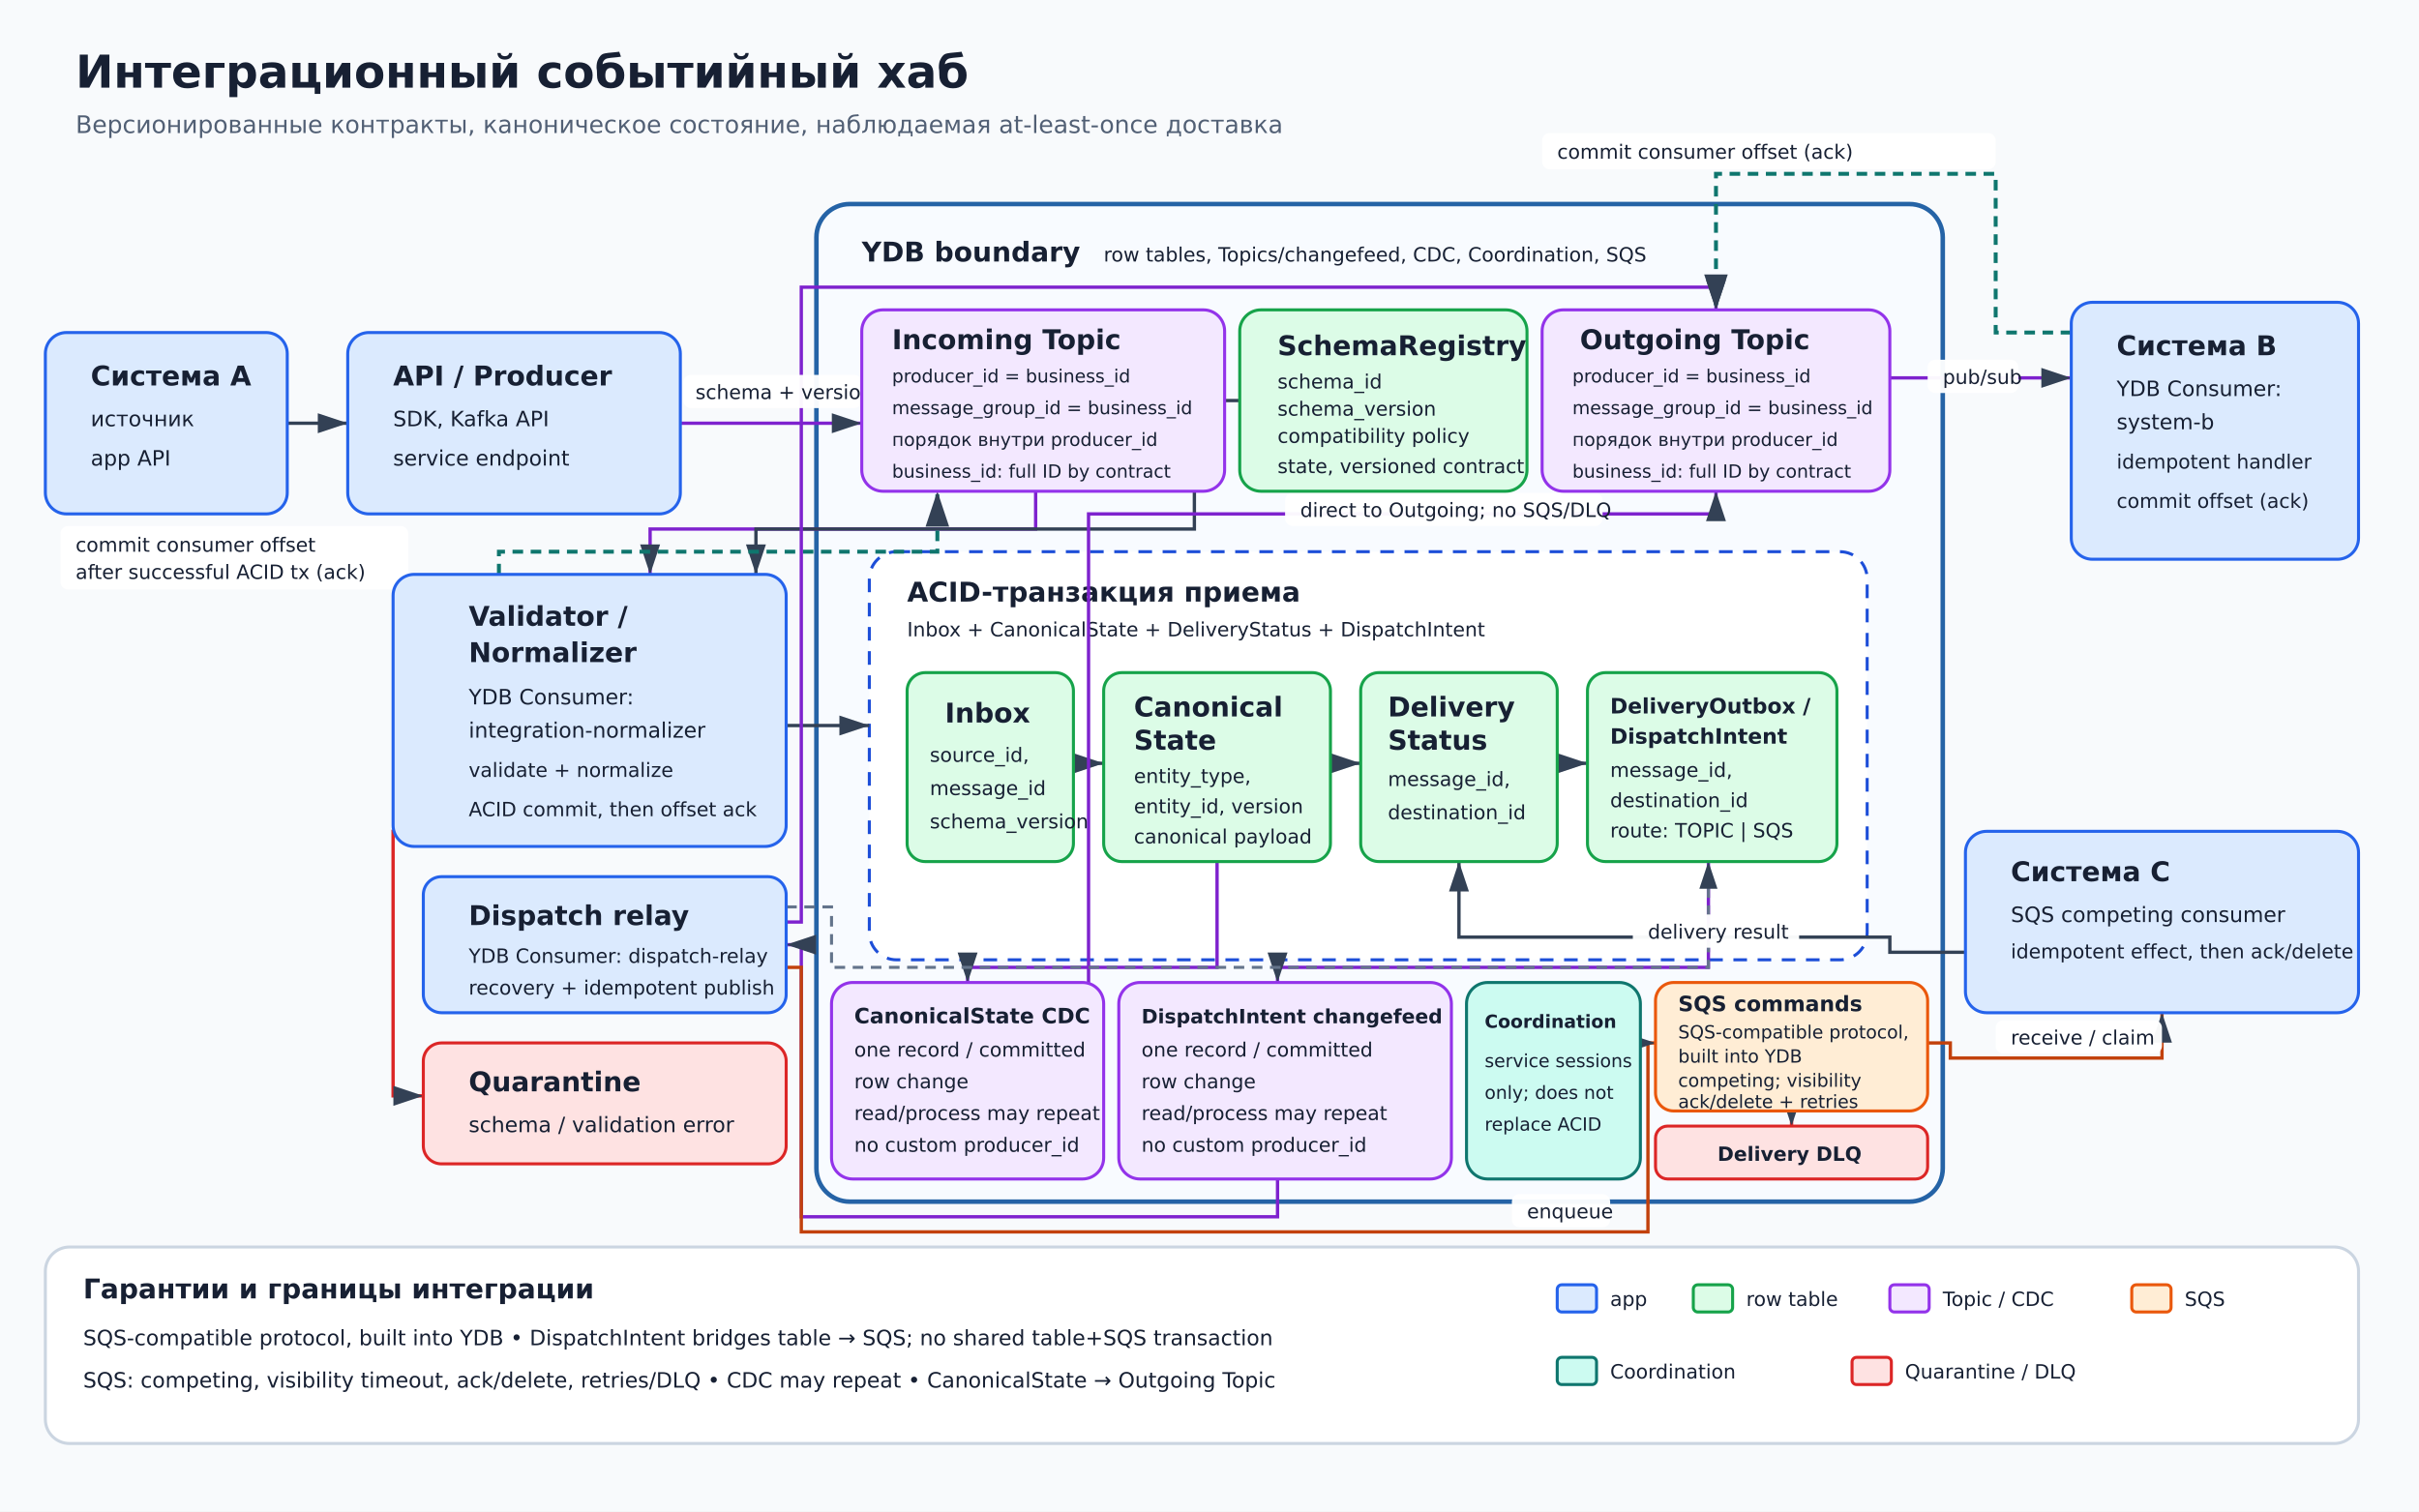
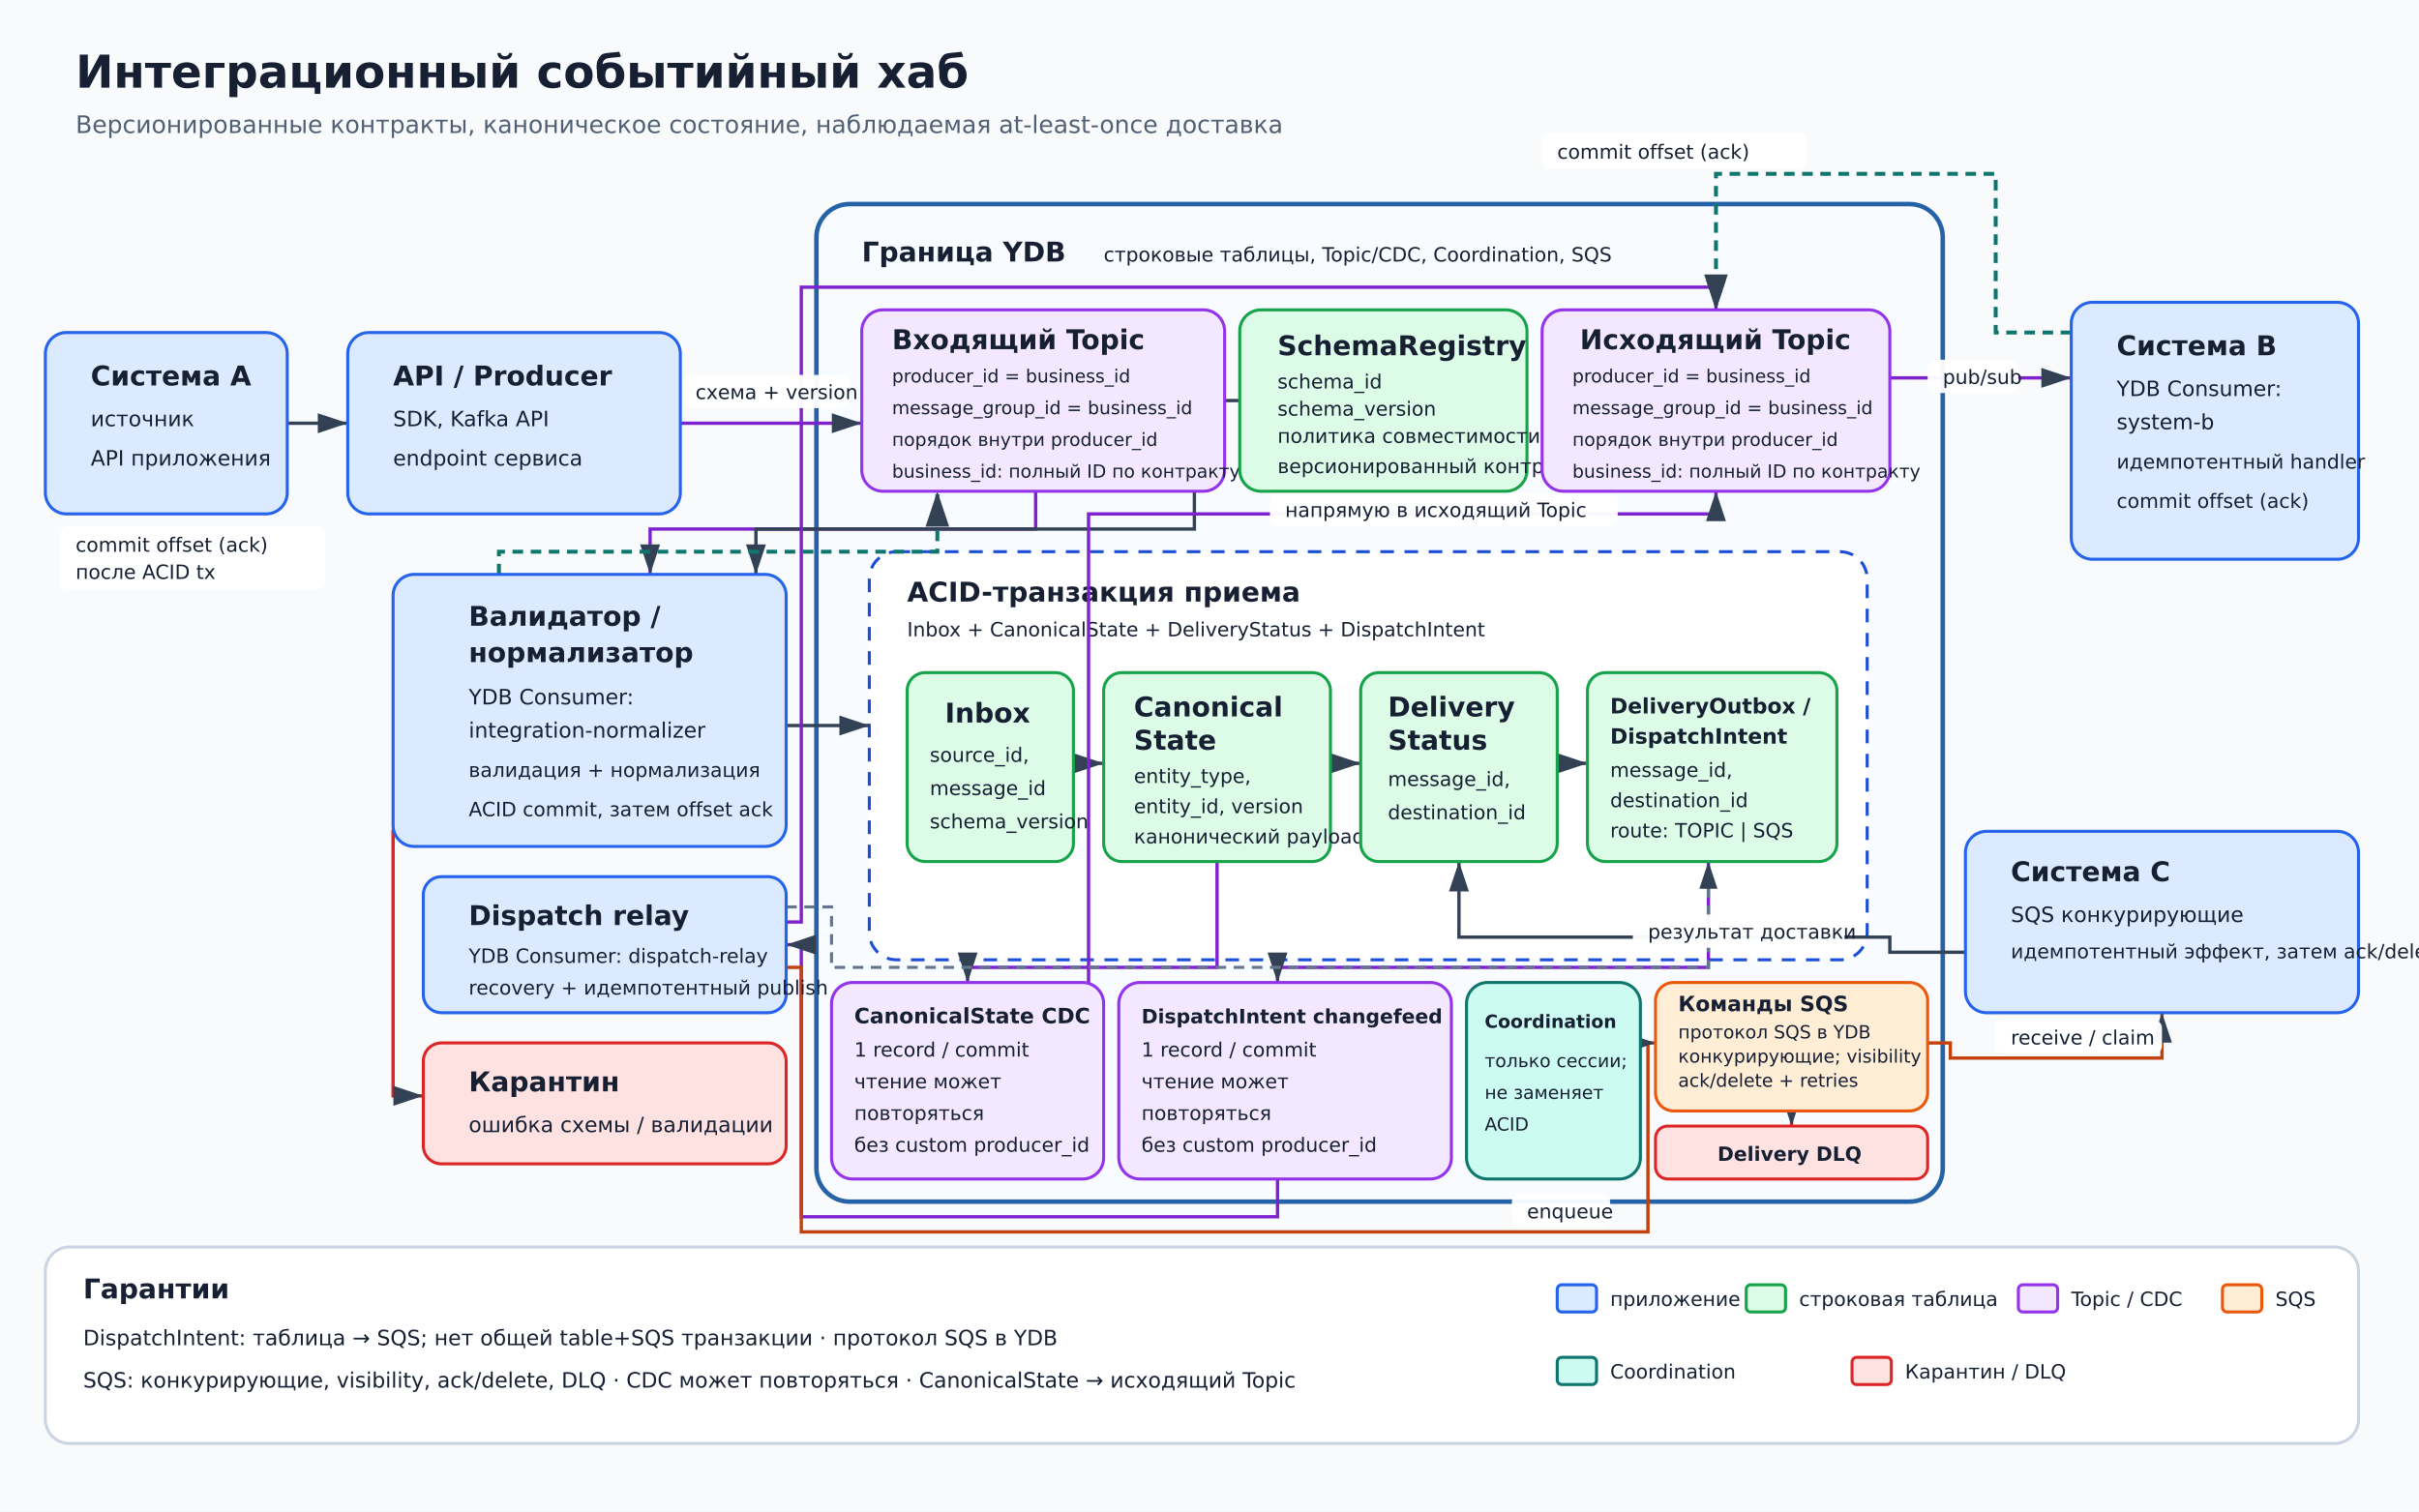
<svg xmlns="http://www.w3.org/2000/svg" version="1.1" viewBox="0 0 1600 1000" role="img" aria-labelledby="title desc">
  <defs>
    <marker id="arrow" markerWidth="10" markerHeight="10" refX="9" refY="3" orient="auto" markerUnits="strokeWidth">
      <path d="M0,0 L0,6 L9,3 z" fill="#334155" />
    </marker>
    <style>
      .txt { font-family: "DejaVu Sans", Arial, sans-serif; fill: #172033; }
      .title { font-size: 30px; font-weight: 700; }
      .subtitle { font-size: 16px; fill: #526075; }
      .box-title { font-size: 18px; font-weight: 700; }
      .body { font-size: 14px; }
      .small { font-size: 13px; }
      .tiny { font-size: 12px; }
      .boundary { fill: #f8fbff; stroke: #2563a6; stroke-width: 3; }
      .tx { fill: #ffffff; stroke: #1d4ed8; stroke-width: 2; stroke-dasharray: 9 7; }
      .app { fill: #dbeafe; stroke: #2563eb; stroke-width: 2; }
      .table { fill: #dcfce7; stroke: #16a34a; stroke-width: 2; }
      .topic { fill: #f3e8ff; stroke: #9333ea; stroke-width: 2; }
      .sqs { fill: #ffedd5; stroke: #ea580c; stroke-width: 2; }
      .coord { fill: #ccfbf1; stroke: #0f766e; stroke-width: 2; }
      .error { fill: #fee2e2; stroke: #dc2626; stroke-width: 2; }
      .flow { fill: none; stroke: #334155; stroke-width: 2.2; marker-end: url(#arrow); }
      .event { fill: none; stroke: #7e22ce; stroke-width: 2.2; marker-end: url(#arrow); }
      .queue { fill: none; stroke: #c2410c; stroke-width: 2.2; marker-end: url(#arrow); }
      .coord-flow { fill: none; stroke: #0f766e; stroke-width: 2.2; stroke-dasharray: 7 5; marker-end: url(#arrow); }
      .error-flow { fill: none; stroke: #dc2626; stroke-width: 2.2; marker-end: url(#arrow); }
      .recovery { fill: none; stroke: #64748b; stroke-width: 2; stroke-dasharray: 7 5; marker-end: url(#arrow); }
      .ack { fill: none; stroke: #0f766e; stroke-width: 2.6; stroke-dasharray: 7 5; marker-end: url(#arrow); }
      .label-bg { fill: #ffffff; opacity: 0.96; }
    </style>
  </defs>
  <rect x="0" y="0" width="1600" height="1000" fill="#f8fafc" />
  <text class="txt title" x="50" y="58">Интеграционный событийный хаб</text>
  <text class="txt subtitle" x="50" y="88">Версионированные контракты, каноническое состояние, наблюдаемая at-least-once доставка</text>
  <rect class="boundary" x="540" y="135" width="745" height="660" rx="22" />
-   <text class="txt box-title" x="570" y="173">YDB boundary</text>
-   <text class="txt small" x="730" y="173">row tables, Topics/changefeed, CDC, Coordination, SQS</text>
+   <text class="txt box-title" x="570" y="173">Граница YDB</text>
+   <text class="txt small" x="730" y="173">строковые таблицы, Topic/CDC, Coordination, SQS</text>
  <rect class="tx" x="575" y="365" width="660" height="270" rx="18" />
  <text class="txt box-title" x="600" y="398">ACID-транзакция приема</text>
  <text class="txt small" x="600" y="421">Inbox + CanonicalState + DeliveryStatus + DispatchIntent</text>
  <path class="flow" d="M190 280 H230" />
  <path class="event" d="M450 280 H570" />
  <path class="event" d="M685 325 V350 H430 V380" />
  <path class="flow" d="M820 265 H790 V350 H500 V380" />
  <path class="ack" d="M330 380 V365 H620 V325" />
  <path class="flow" d="M520 480 H575" />
  <path class="flow" d="M710 505 H730" />
  <path class="flow" d="M880 505 H900" />
  <path class="flow" d="M1030 505 H1050" />
  <path class="event" d="M805 570 V640 H640 V650" />
  <path class="event" d="M730 715 H720 V340 H1135 V325" />
  <path class="event" d="M1130 570 V640 H845 V650" />
  <path class="event" d="M845 780 V805 H530 V625 H520" />
  <path class="event" d="M520 610 H530 V190 H1135 V205" />
  <path class="queue" d="M520 640 H530 V815 H1090 V690 H1095" />
  <path class="recovery" d="M520 600 H550 V640 H1130 V570" />
  <path class="event" d="M1250 250 H1370" />
  <path class="ack" d="M1370 220 H1320 V115 H1135 V205" />
  <path class="queue" d="M1275 690 H1290 V700 H1430 V670" />
  <path class="error-flow" d="M1185 735 V745" />
  <path class="flow" d="M1300 630 H1250 V620 H965 V570" />
  <path class="error-flow" d="M300 550 H260 V725 H280" />
-   <rect class="label-bg" x="452" y="248" width="118" height="22" rx="5" />
-   <text class="txt small" x="460" y="264">schema + version</text>
-   <rect class="label-bg" x="40" y="348" width="230" height="42" rx="5" />
-   <text class="txt small" x="50" y="365">commit consumer offset</text>
-   <text class="txt small" x="50" y="383">after successful ACID tx (ack)</text>
-   <rect class="label-bg" x="850" y="326" width="210" height="22" rx="5" />
-   <text class="txt small" x="860" y="342">direct to Outgoing; no SQS/DLQ</text>
+   <rect class="label-bg" x="452" y="248" width="110" height="22" rx="5" />
+   <text class="txt small" x="460" y="264">схема + version</text>
+   <rect class="label-bg" x="40" y="348" width="175" height="42" rx="5" />
+   <text class="txt small" x="50" y="365">commit offset (ack)</text>
+   <text class="txt small" x="50" y="383">после ACID tx</text>
+   <rect class="label-bg" x="840" y="326" width="230" height="22" rx="5" />
+   <text class="txt small" x="850" y="342">напрямую в исходящий Topic</text>
  <rect class="label-bg" x="1000" y="790" width="65" height="22" rx="5" />
  <text class="txt small" x="1010" y="806">enqueue</text>
  <rect class="label-bg" x="1275" y="238" width="60" height="22" rx="5" />
  <text class="txt small" x="1285" y="254">pub/sub</text>
-   <rect class="label-bg" x="1020" y="88" width="300" height="24" rx="5" />
-   <text class="txt small" x="1030" y="105">commit consumer offset (ack)</text>
-   <rect class="label-bg" x="1080" y="605" width="110" height="22" rx="5" />
-   <text class="txt small" x="1090" y="621">delivery result</text>
+   <rect class="label-bg" x="1020" y="88" width="175" height="24" rx="5" />
+   <text class="txt small" x="1030" y="105">commit offset (ack)</text>
+   <rect class="label-bg" x="1080" y="605" width="140" height="22" rx="5" />
+   <text class="txt small" x="1090" y="621">результат доставки</text>
  <rect class="label-bg" x="1320" y="675" width="110" height="22" rx="5" />
  <text class="txt small" x="1330" y="691">receive / claim</text>
  <rect class="app" x="30" y="220" width="160" height="120" rx="14" />
  <text class="txt box-title" x="60" y="255">Система A</text>
  <text class="txt body" x="60" y="282">источник</text>
-   <text class="txt body" x="60" y="308">app API</text>
+   <text class="txt body" x="60" y="308">API приложения</text>
  <rect class="app" x="230" y="220" width="220" height="120" rx="14" />
  <text class="txt box-title" x="260" y="255">API / Producer</text>
  <text class="txt body" x="260" y="282">SDK, Kafka API</text>
-   <text class="txt body" x="260" y="308">service endpoint</text>
+   <text class="txt body" x="260" y="308">endpoint сервиса</text>
  <rect class="topic" x="570" y="205" width="240" height="120" rx="14" />
-   <text class="txt box-title" x="590" y="231">Incoming Topic</text>
+   <text class="txt box-title" x="590" y="231">Входящий Topic</text>
  <text class="txt tiny" x="590" y="253">producer_id = business_id</text>
  <text class="txt tiny" x="590" y="274">message_group_id = business_id</text>
  <text class="txt tiny" x="590" y="295">порядок внутри producer_id</text>
-   <text class="txt tiny" x="590" y="316">business_id: full ID by contract</text>
+   <text class="txt tiny" x="590" y="316">business_id: полный ID по контракту</text>
  <rect class="table" x="820" y="205" width="190" height="120" rx="14" />
  <text class="txt box-title" x="845" y="235">SchemaRegistry</text>
  <text class="txt small" x="845" y="257">schema_id</text>
  <text class="txt small" x="845" y="275">schema_version</text>
-   <text class="txt small" x="845" y="293">compatibility policy</text>
-   <text class="txt small" x="845" y="313">state, versioned contract</text>
+   <text class="txt small" x="845" y="293">политика совместимости</text>
+   <text class="txt small" x="845" y="313">версионированный контракт</text>
  <rect class="topic" x="1020" y="205" width="230" height="120" rx="14" />
-   <text class="txt box-title" x="1045" y="231">Outgoing Topic</text>
+   <text class="txt box-title" x="1045" y="231">Исходящий Topic</text>
  <text class="txt tiny" x="1040" y="253">producer_id = business_id</text>
  <text class="txt tiny" x="1040" y="274">message_group_id = business_id</text>
  <text class="txt tiny" x="1040" y="295">порядок внутри producer_id</text>
-   <text class="txt tiny" x="1040" y="316">business_id: full ID by contract</text>
+   <text class="txt tiny" x="1040" y="316">business_id: полный ID по контракту</text>
  <rect class="app" x="260" y="380" width="260" height="180" rx="14" />
-   <text class="txt box-title" x="310" y="414">Validator /</text>
-   <text class="txt box-title" x="310" y="438">Normalizer</text>
+   <text class="txt box-title" x="310" y="414">Валидатор /</text>
+   <text class="txt box-title" x="310" y="438">нормализатор</text>
  <text class="txt body" x="310" y="466">YDB Consumer:</text>
  <text class="txt body" x="310" y="488">integration-normalizer</text>
-   <text class="txt small" x="310" y="514">validate + normalize</text>
-   <text class="txt small" x="310" y="540">ACID commit, then offset ack</text>
+   <text class="txt small" x="310" y="514">валидация + нормализация</text>
+   <text class="txt small" x="310" y="540">ACID commit, затем offset ack</text>
  <rect class="app" x="280" y="580" width="240" height="90" rx="12" />
  <text class="txt box-title" x="310" y="612">Dispatch relay</text>
  <text class="txt small" x="310" y="637">YDB Consumer: dispatch-relay</text>
-   <text class="txt small" x="310" y="658">recovery + idempotent publish</text>
+   <text class="txt small" x="310" y="658">recovery + идемпотентный publish</text>
  <rect class="error" x="280" y="690" width="240" height="80" rx="12" />
-   <text class="txt box-title" x="310" y="722">Quarantine</text>
-   <text class="txt body" x="310" y="749">schema / validation error</text>
+   <text class="txt box-title" x="310" y="722">Карантин</text>
+   <text class="txt body" x="310" y="749">ошибка схемы / валидации</text>
  <rect class="table" x="600" y="445" width="110" height="125" rx="12" />
  <text class="txt box-title" x="625" y="478">Inbox</text>
  <text class="txt small" x="615" y="504">source_id,</text>
  <text class="txt small" x="615" y="526">message_id</text>
  <text class="txt small" x="615" y="548">schema_version</text>
  <rect class="table" x="730" y="445" width="150" height="125" rx="12" />
  <text class="txt box-title" x="750" y="474">Canonical</text>
  <text class="txt box-title" x="750" y="496">State</text>
  <text class="txt small" x="750" y="518">entity_type,</text>
  <text class="txt small" x="750" y="538">entity_id, version</text>
-   <text class="txt small" x="750" y="558">canonical payload</text>
+   <text class="txt small" x="750" y="558">канонический payload</text>
  <rect class="table" x="900" y="445" width="130" height="125" rx="12" />
  <text class="txt box-title" x="918" y="474">Delivery</text>
  <text class="txt box-title" x="918" y="496">Status</text>
  <text class="txt small" x="918" y="520">message_id,</text>
  <text class="txt small" x="918" y="542">destination_id</text>
  <rect class="table" x="1050" y="445" width="165" height="125" rx="12" />
  <text class="txt body" x="1065" y="472" font-weight="700">DeliveryOutbox /</text>
  <text class="txt body" x="1065" y="492" font-weight="700">DispatchIntent</text>
  <text class="txt small" x="1065" y="514">message_id,</text>
  <text class="txt small" x="1065" y="534">destination_id</text>
  <text class="txt small" x="1065" y="554">route: TOPIC | SQS</text>
  <rect class="topic" x="550" y="650" width="180" height="130" rx="14" />
  <text class="txt body" x="565" y="677" font-weight="700">CanonicalState CDC</text>
-   <text class="txt small" x="565" y="699">one record / committed</text>
-   <text class="txt small" x="565" y="720">row change</text>
-   <text class="txt small" x="565" y="741">read/process may repeat</text>
-   <text class="txt small" x="565" y="762">no custom producer_id</text>
+   <text class="txt small" x="565" y="699">1 record / commit</text>
+   <text class="txt small" x="565" y="720">чтение может</text>
+   <text class="txt small" x="565" y="741">повторяться</text>
+   <text class="txt small" x="565" y="762">без custom producer_id</text>
  <rect class="topic" x="740" y="650" width="220" height="130" rx="14" />
  <text class="txt small" x="755" y="677" font-weight="700">DispatchIntent changefeed</text>
-   <text class="txt small" x="755" y="699">one record / committed</text>
-   <text class="txt small" x="755" y="720">row change</text>
-   <text class="txt small" x="755" y="741">read/process may repeat</text>
-   <text class="txt small" x="755" y="762">no custom producer_id</text>
+   <text class="txt small" x="755" y="699">1 record / commit</text>
+   <text class="txt small" x="755" y="720">чтение может</text>
+   <text class="txt small" x="755" y="741">повторяться</text>
+   <text class="txt small" x="755" y="762">без custom producer_id</text>
  <rect class="coord" x="970" y="650" width="115" height="130" rx="14" />
  <text class="txt tiny" x="982" y="680" font-weight="700">Coordination</text>
-   <text class="txt tiny" x="982" y="706">service sessions</text>
-   <text class="txt tiny" x="982" y="727">only; does not</text>
-   <text class="txt tiny" x="982" y="748">replace ACID</text>
+   <text class="txt tiny" x="982" y="706">только сессии;</text>
+   <text class="txt tiny" x="982" y="727">не заменяет</text>
+   <text class="txt tiny" x="982" y="748">ACID</text>
  <rect class="sqs" x="1095" y="650" width="180" height="85" rx="12" />
-   <text class="txt body" x="1110" y="669" font-weight="700">SQS commands</text>
-   <text class="txt tiny" x="1110" y="687">SQS-compatible protocol,</text>
-   <text class="txt tiny" x="1110" y="703">built into YDB</text>
-   <text class="txt tiny" x="1110" y="719">competing; visibility</text>
-   <text class="txt tiny" x="1110" y="733">ack/delete + retries</text>
+   <text class="txt body" x="1110" y="669" font-weight="700">Команды SQS</text>
+   <text class="txt tiny" x="1110" y="687">протокол SQS в YDB</text>
+   <text class="txt tiny" x="1110" y="703">конкурирующие; visibility</text>
+   <text class="txt tiny" x="1110" y="719">ack/delete + retries</text>
  <rect class="error" x="1095" y="745" width="180" height="35" rx="8" />
  <text class="txt small" x="1136" y="768" font-weight="700">Delivery DLQ</text>
  <rect class="app" x="1370" y="200" width="190" height="170" rx="14" />
  <text class="txt box-title" x="1400" y="235">Система B</text>
  <text class="txt body" x="1400" y="262">YDB Consumer:</text>
  <text class="txt body" x="1400" y="284">system-b</text>
-   <text class="txt small" x="1400" y="310">idempotent handler</text>
+   <text class="txt small" x="1400" y="310">идемпотентный handler</text>
  <text class="txt small" x="1400" y="336">commit offset (ack)</text>
  <rect class="app" x="1300" y="550" width="260" height="120" rx="14" />
  <text class="txt box-title" x="1330" y="583">Система C</text>
-   <text class="txt body" x="1330" y="610">SQS competing consumer</text>
-   <text class="txt small" x="1330" y="634">idempotent effect, then ack/delete</text>
+   <text class="txt body" x="1330" y="610">SQS конкурирующие</text>
+   <text class="txt small" x="1330" y="634">идемпотентный эффект, затем ack/delete</text>
  <rect x="30" y="825" width="1530" height="130" rx="16" fill="#ffffff" stroke="#cbd5e1" stroke-width="2" />
-   <text class="txt box-title" x="55" y="859">Гарантии и границы интеграции</text>
-   <text class="txt body" x="55" y="890">SQS-compatible protocol, built into YDB • DispatchIntent bridges table → SQS; no shared table+SQS transaction</text>
-   <text class="txt body" x="55" y="918">SQS: competing, visibility timeout, ack/delete, retries/DLQ • CDC may repeat • CanonicalState → Outgoing Topic</text>
+   <text class="txt box-title" x="55" y="859">Гарантии</text>
+   <text class="txt body" x="55" y="890">DispatchIntent: таблица → SQS; нет общей table+SQS транзакции · протокол SQS в YDB</text>
+   <text class="txt body" x="55" y="918">SQS: конкурирующие, visibility, ack/delete, DLQ · CDC может повторяться · CanonicalState → исходящий Topic</text>
  <rect class="app" x="1030" y="850" width="26" height="18" rx="3" />
-   <text class="txt small" x="1065" y="864">app</text>
-   <rect class="table" x="1120" y="850" width="26" height="18" rx="3" />
-   <text class="txt small" x="1155" y="864">row table</text>
-   <rect class="topic" x="1250" y="850" width="26" height="18" rx="3" />
-   <text class="txt small" x="1285" y="864">Topic / CDC</text>
-   <rect class="sqs" x="1410" y="850" width="26" height="18" rx="3" />
-   <text class="txt small" x="1445" y="864">SQS</text>
+   <text class="txt small" x="1065" y="864">приложение</text>
+   <rect class="table" x="1155" y="850" width="26" height="18" rx="3" />
+   <text class="txt small" x="1190" y="864">строковая таблица</text>
+   <rect class="topic" x="1335" y="850" width="26" height="18" rx="3" />
+   <text class="txt small" x="1370" y="864">Topic / CDC</text>
+   <rect class="sqs" x="1470" y="850" width="26" height="18" rx="3" />
+   <text class="txt small" x="1505" y="864">SQS</text>
  <rect class="coord" x="1030" y="898" width="26" height="18" rx="3" />
  <text class="txt small" x="1065" y="912">Coordination</text>
  <rect class="error" x="1225" y="898" width="26" height="18" rx="3" />
-   <text class="txt small" x="1260" y="912">Quarantine / DLQ</text>
+   <text class="txt small" x="1260" y="912">Карантин / DLQ</text>
</svg>
